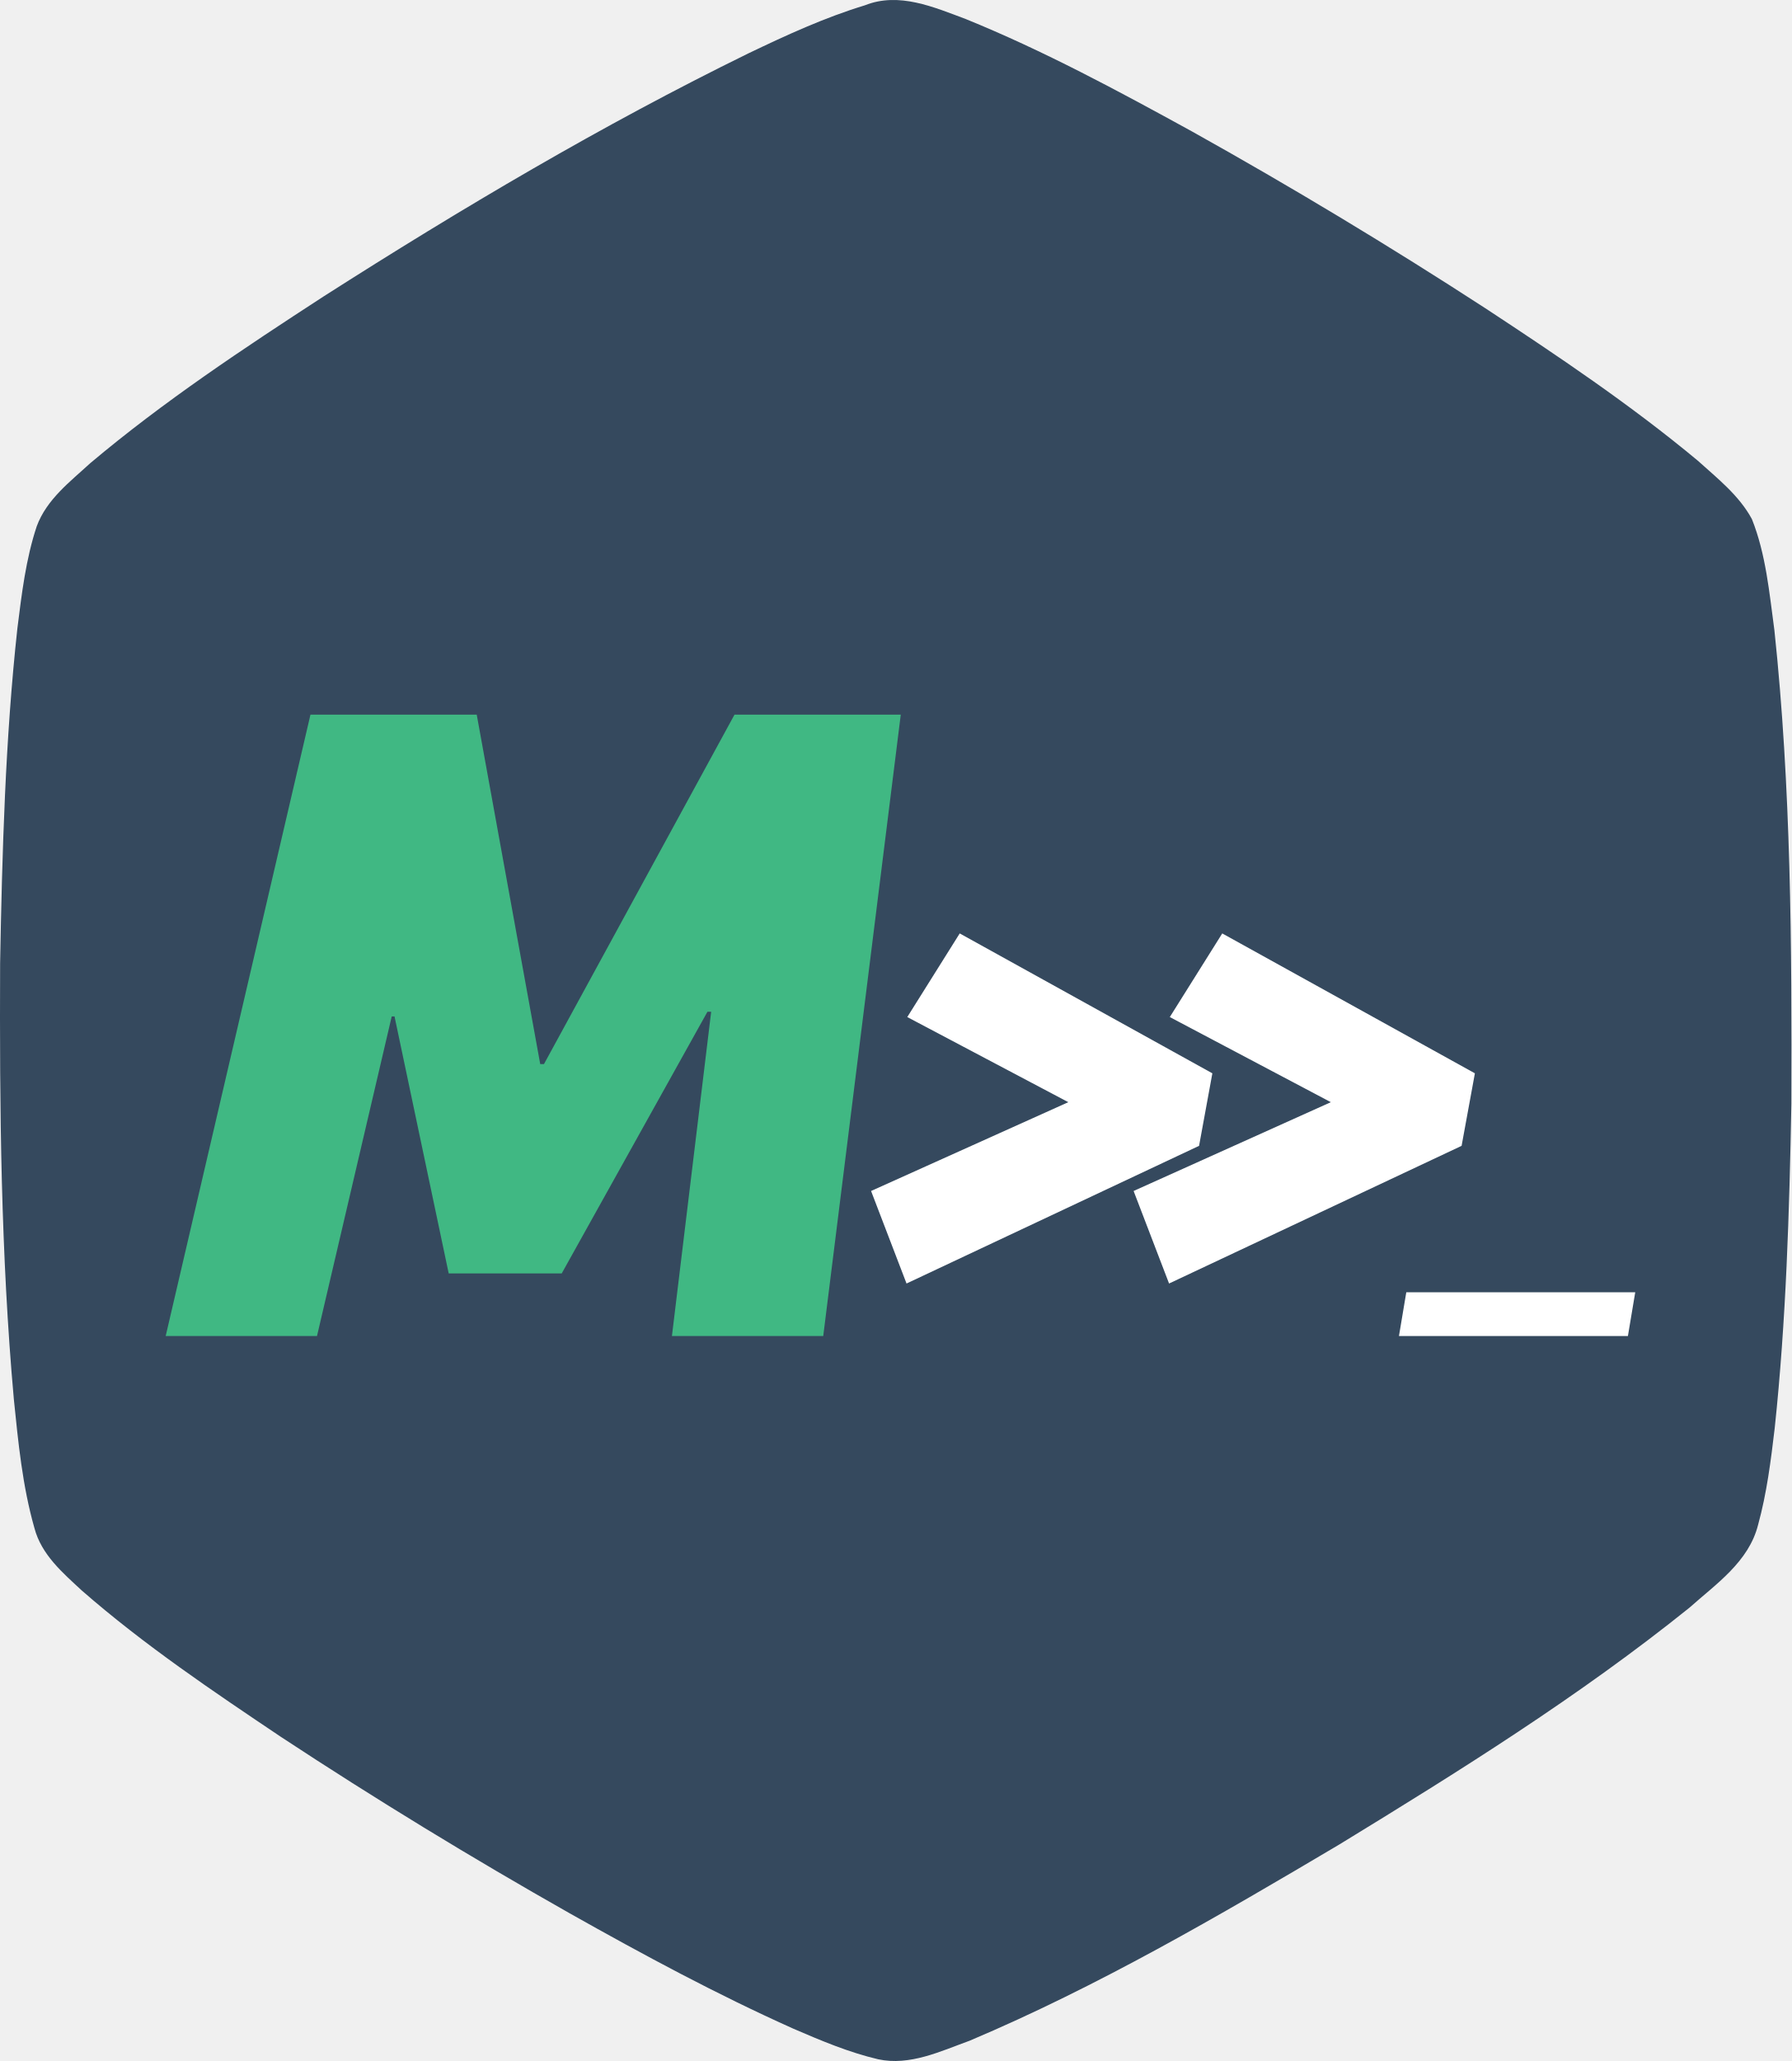
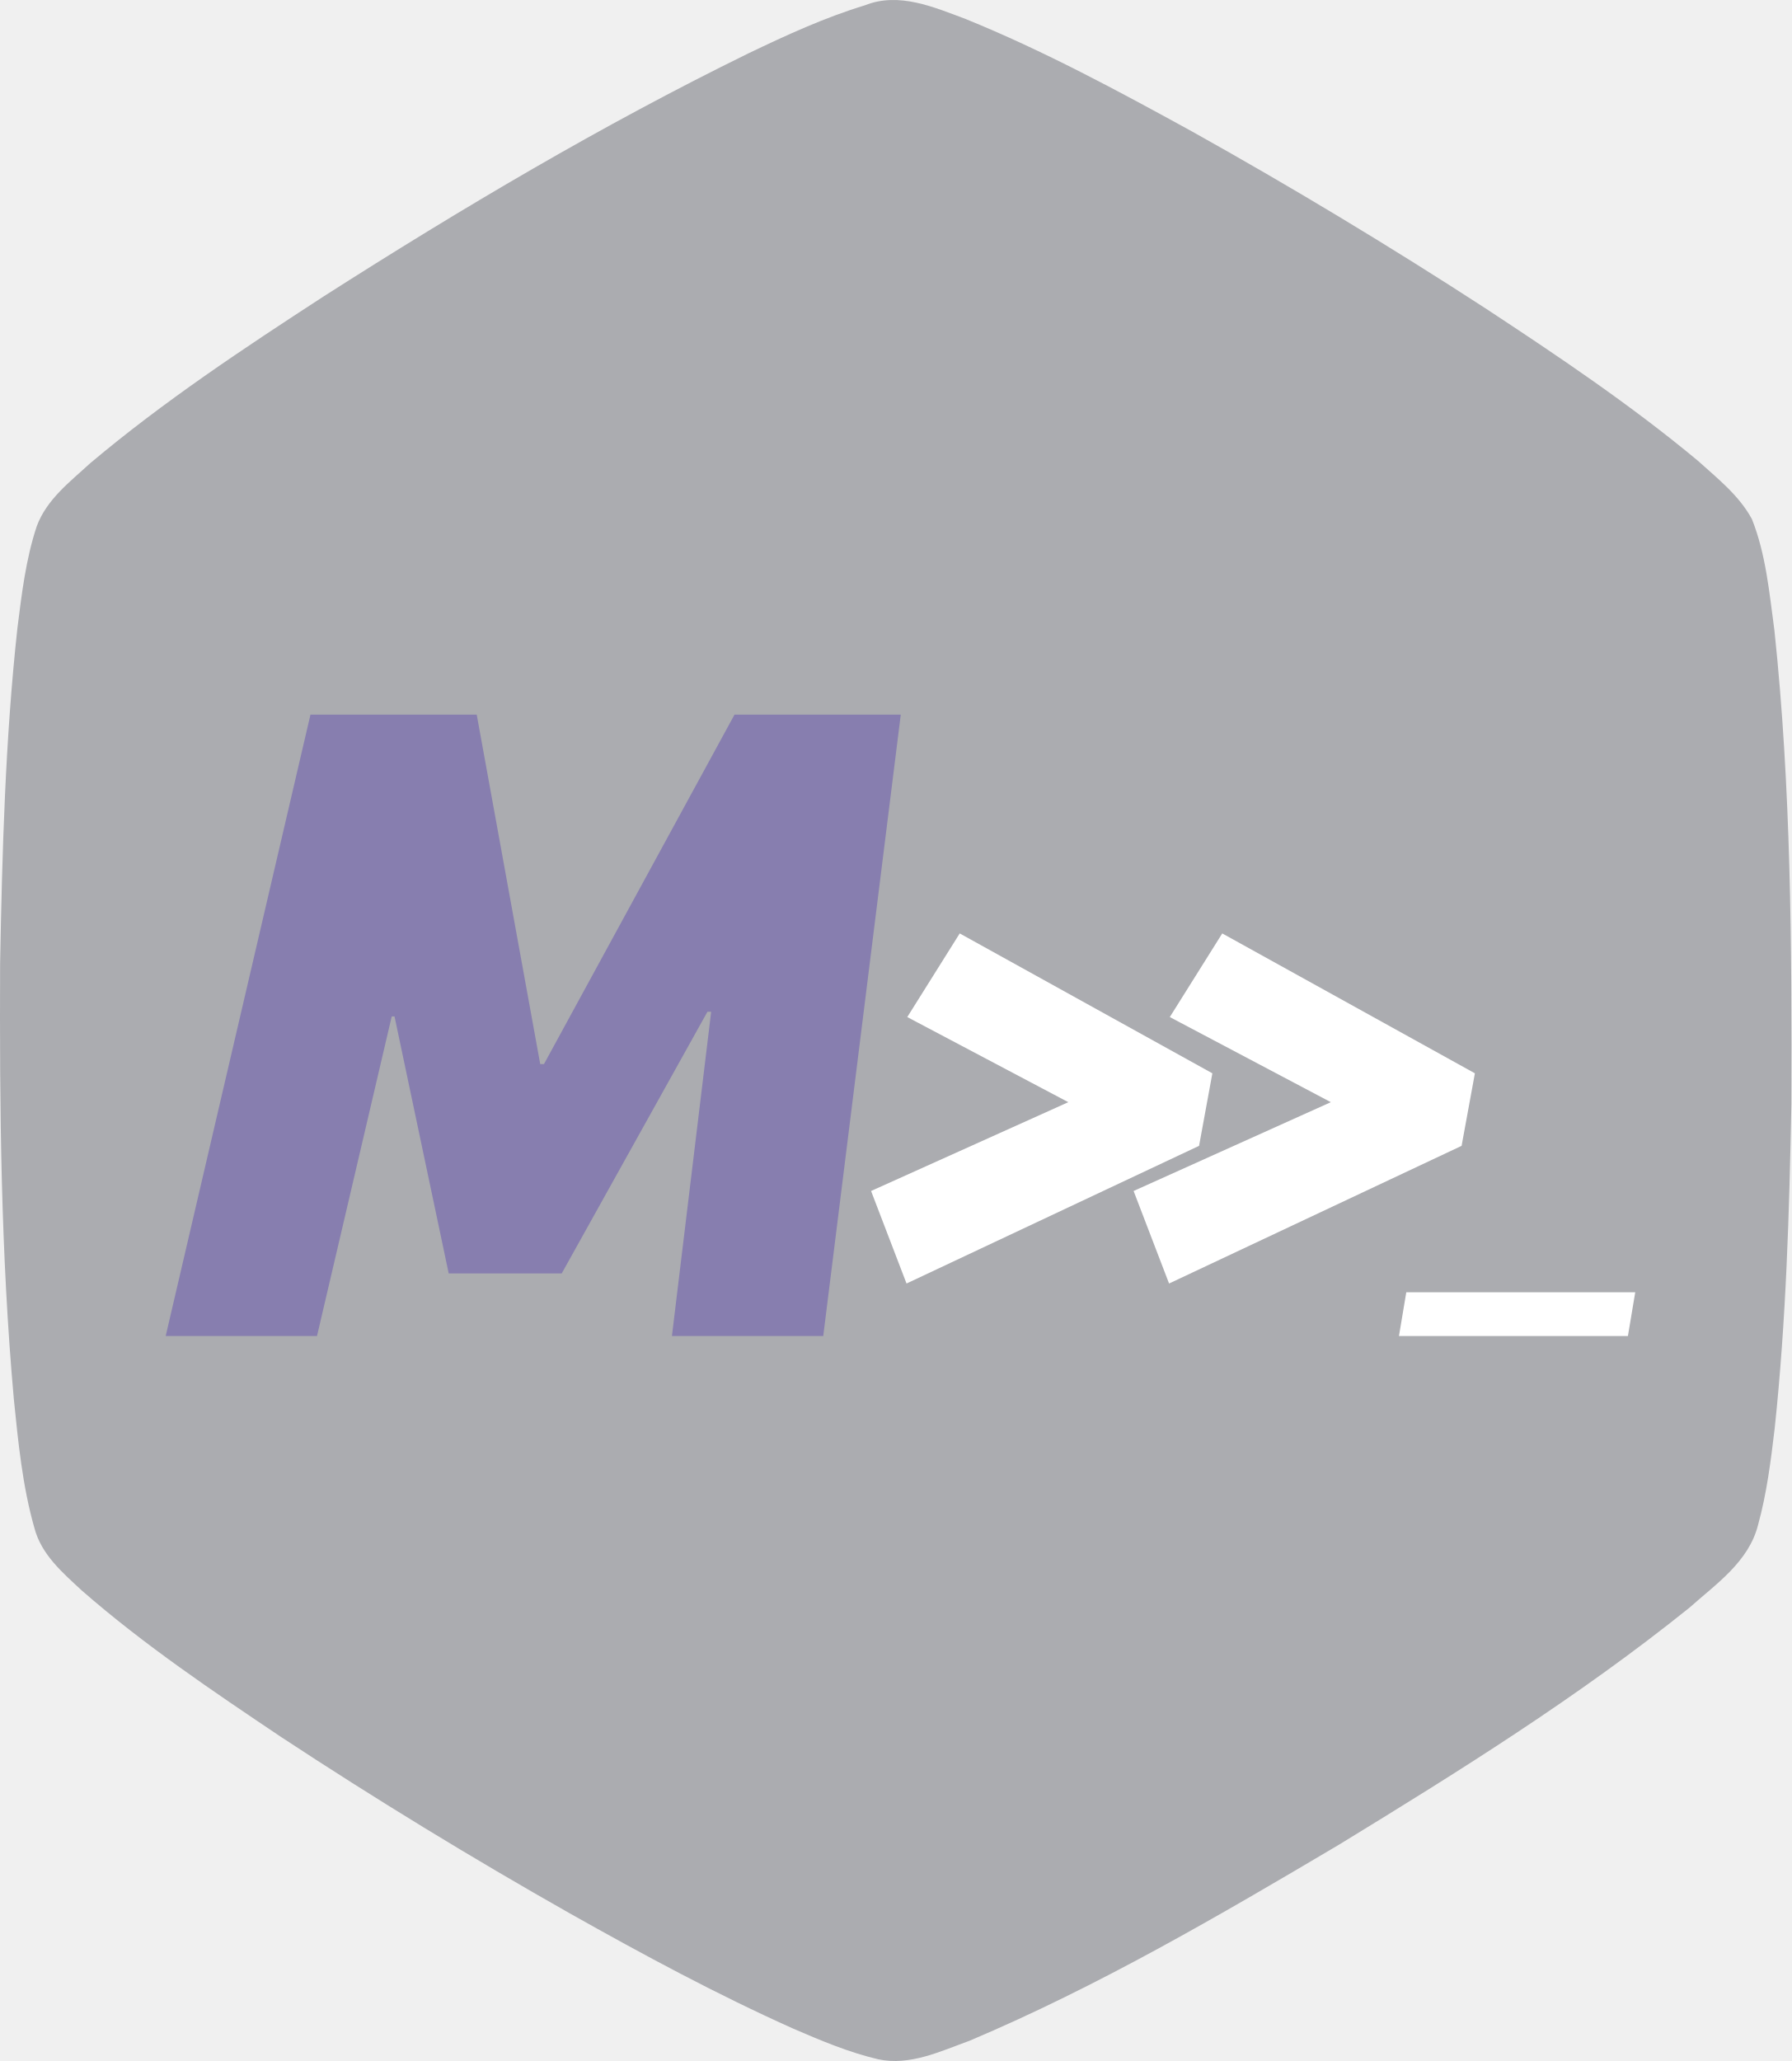
<svg xmlns="http://www.w3.org/2000/svg" width="173px" height="199px" viewBox="0 0 173 199" version="1.1">
  <g id="Page-1" stroke="none" stroke-width="1" fill="none" fill-rule="evenodd">
-     <g id="Logo" fill-rule="nonzero">
-       <path d="M83.517,0.514 C86.801,-0.8 90.167,0.685 93.263,1.839 C100.783,4.894 107.962,8.767 115.097,12.685 C124.718,18.053 134.17,23.747 143.435,29.762 C150.46,34.383 157.465,39.079 163.961,44.487 C165.846,46.192 167.932,47.818 169.178,50.12 C170.534,53.517 170.861,57.239 171.351,60.856 C172.962,76.032 173.039,91.318 172.991,106.569 C172.793,117.024 172.486,127.495 171.38,137.899 C171.01,141.03 170.615,144.175 169.779,147.216 C168.88,150.813 165.697,152.95 163.144,155.232 C152.489,163.801 140.911,171.02 129.319,178.104 C117.722,184.977 106.034,191.8 93.648,197.037 C90.821,198.061 87.864,199.491 84.801,198.833 C81.979,198.171 79.282,197.032 76.618,195.883 C69.233,192.577 62.093,188.725 55.025,184.746 C45.558,179.388 36.254,173.709 27.143,167.714 C20.551,163.289 13.935,158.844 7.916,153.587 C6.074,151.876 3.992,150.12 3.319,147.522 C2.17,143.488 1.761,139.279 1.338,135.11 C0.079,121.113 -0.046,107.046 0.011,93.004 C0.213,82.208 0.506,71.397 1.68,60.661 C2.098,57.345 2.492,53.983 3.55,50.808 C4.512,48.209 6.771,46.513 8.704,44.732 C15.801,38.752 23.523,33.645 31.254,28.619 C44.558,20.125 58.145,12.073 72.267,5.155 C75.93,3.399 79.637,1.693 83.517,0.514 Z" id="Hexagon" fill="#35495E" />
-       <polygon id="Path" fill="#40B883" points="52.53 102.744 52.169 102.744 46.036 69 29.981 69 16 129 30.612 129 37.828 98.143 38.099 98.143 43.33 122.955 54.244 122.955 68.315 97.692 68.676 97.692 64.887 129 79.499 129 86.986 69 70.931 69" />
+     <g id="favicon" transform="translate(0, 0)" fill-rule="nonzero">
+       <path d="M83.517,0.514 C86.801,-0.8 90.167,0.685 93.263,1.839 C100.783,4.894 107.962,8.767 115.097,12.685 C124.718,18.053 134.17,23.747 143.435,29.762 C150.46,34.383 157.465,39.079 163.961,44.487 C165.846,46.192 167.932,47.818 169.178,50.12 C170.534,53.517 170.861,57.239 171.351,60.856 C172.962,76.032 173.039,91.318 172.991,106.569 C172.793,117.024 172.486,127.495 171.38,137.899 C171.01,141.03 170.615,144.175 169.779,147.216 C168.88,150.813 165.697,152.95 163.144,155.232 C152.489,163.801 140.911,171.02 129.319,178.104 C117.722,184.977 106.034,191.8 93.648,197.037 C90.821,198.061 87.864,199.491 84.801,198.833 C81.979,198.171 79.282,197.032 76.618,195.883 C69.233,192.577 62.093,188.725 55.025,184.746 C45.558,179.388 36.254,173.709 27.143,167.714 C20.551,163.289 13.935,158.844 7.916,153.587 C6.074,151.876 3.992,150.12 3.319,147.522 C2.17,143.488 1.761,139.279 1.338,135.11 C0.079,121.113 -0.046,107.046 0.011,93.004 C0.213,82.208 0.506,71.397 1.68,60.661 C2.098,57.345 2.492,53.983 3.55,50.808 C4.512,48.209 6.771,46.513 8.704,44.732 C15.801,38.752 23.523,33.645 31.254,28.619 C44.558,20.125 58.145,12.073 72.267,5.155 C75.93,3.399 79.637,1.693 83.517,0.514 Z" id="Hexagon" fill="#ABACB0" />
+       <polygon id="Path" fill="#877EAF" points="52.53 102.744 52.169 102.744 46.036 69 29.981 69 16 129 30.612 129 37.828 98.143 38.099 98.143 43.33 122.955 54.244 122.955 68.315 97.692 68.676 97.692 64.887 129 79.499 129 86.986 69 70.931 69" />
      <polygon id="Path" fill="#FFFFFF" points="103.165 106.421 84.118 114.996 87.542 123.93 115.792 110.637 117.076 103.634 92.679 90.127 87.614 98.202" />
      <polygon id="Path" fill="#FFFFFF" points="128.517 106.421 109.47 114.996 112.895 123.93 141.144 110.637 142.428 103.634 118.031 90.127 112.966 98.202" />
      <polygon id="Path" fill="#FFFFFF" points="135.095 129 157.205 129 157.912 124.775 135.803 124.775" />
    </g>
  </g>
</svg>
